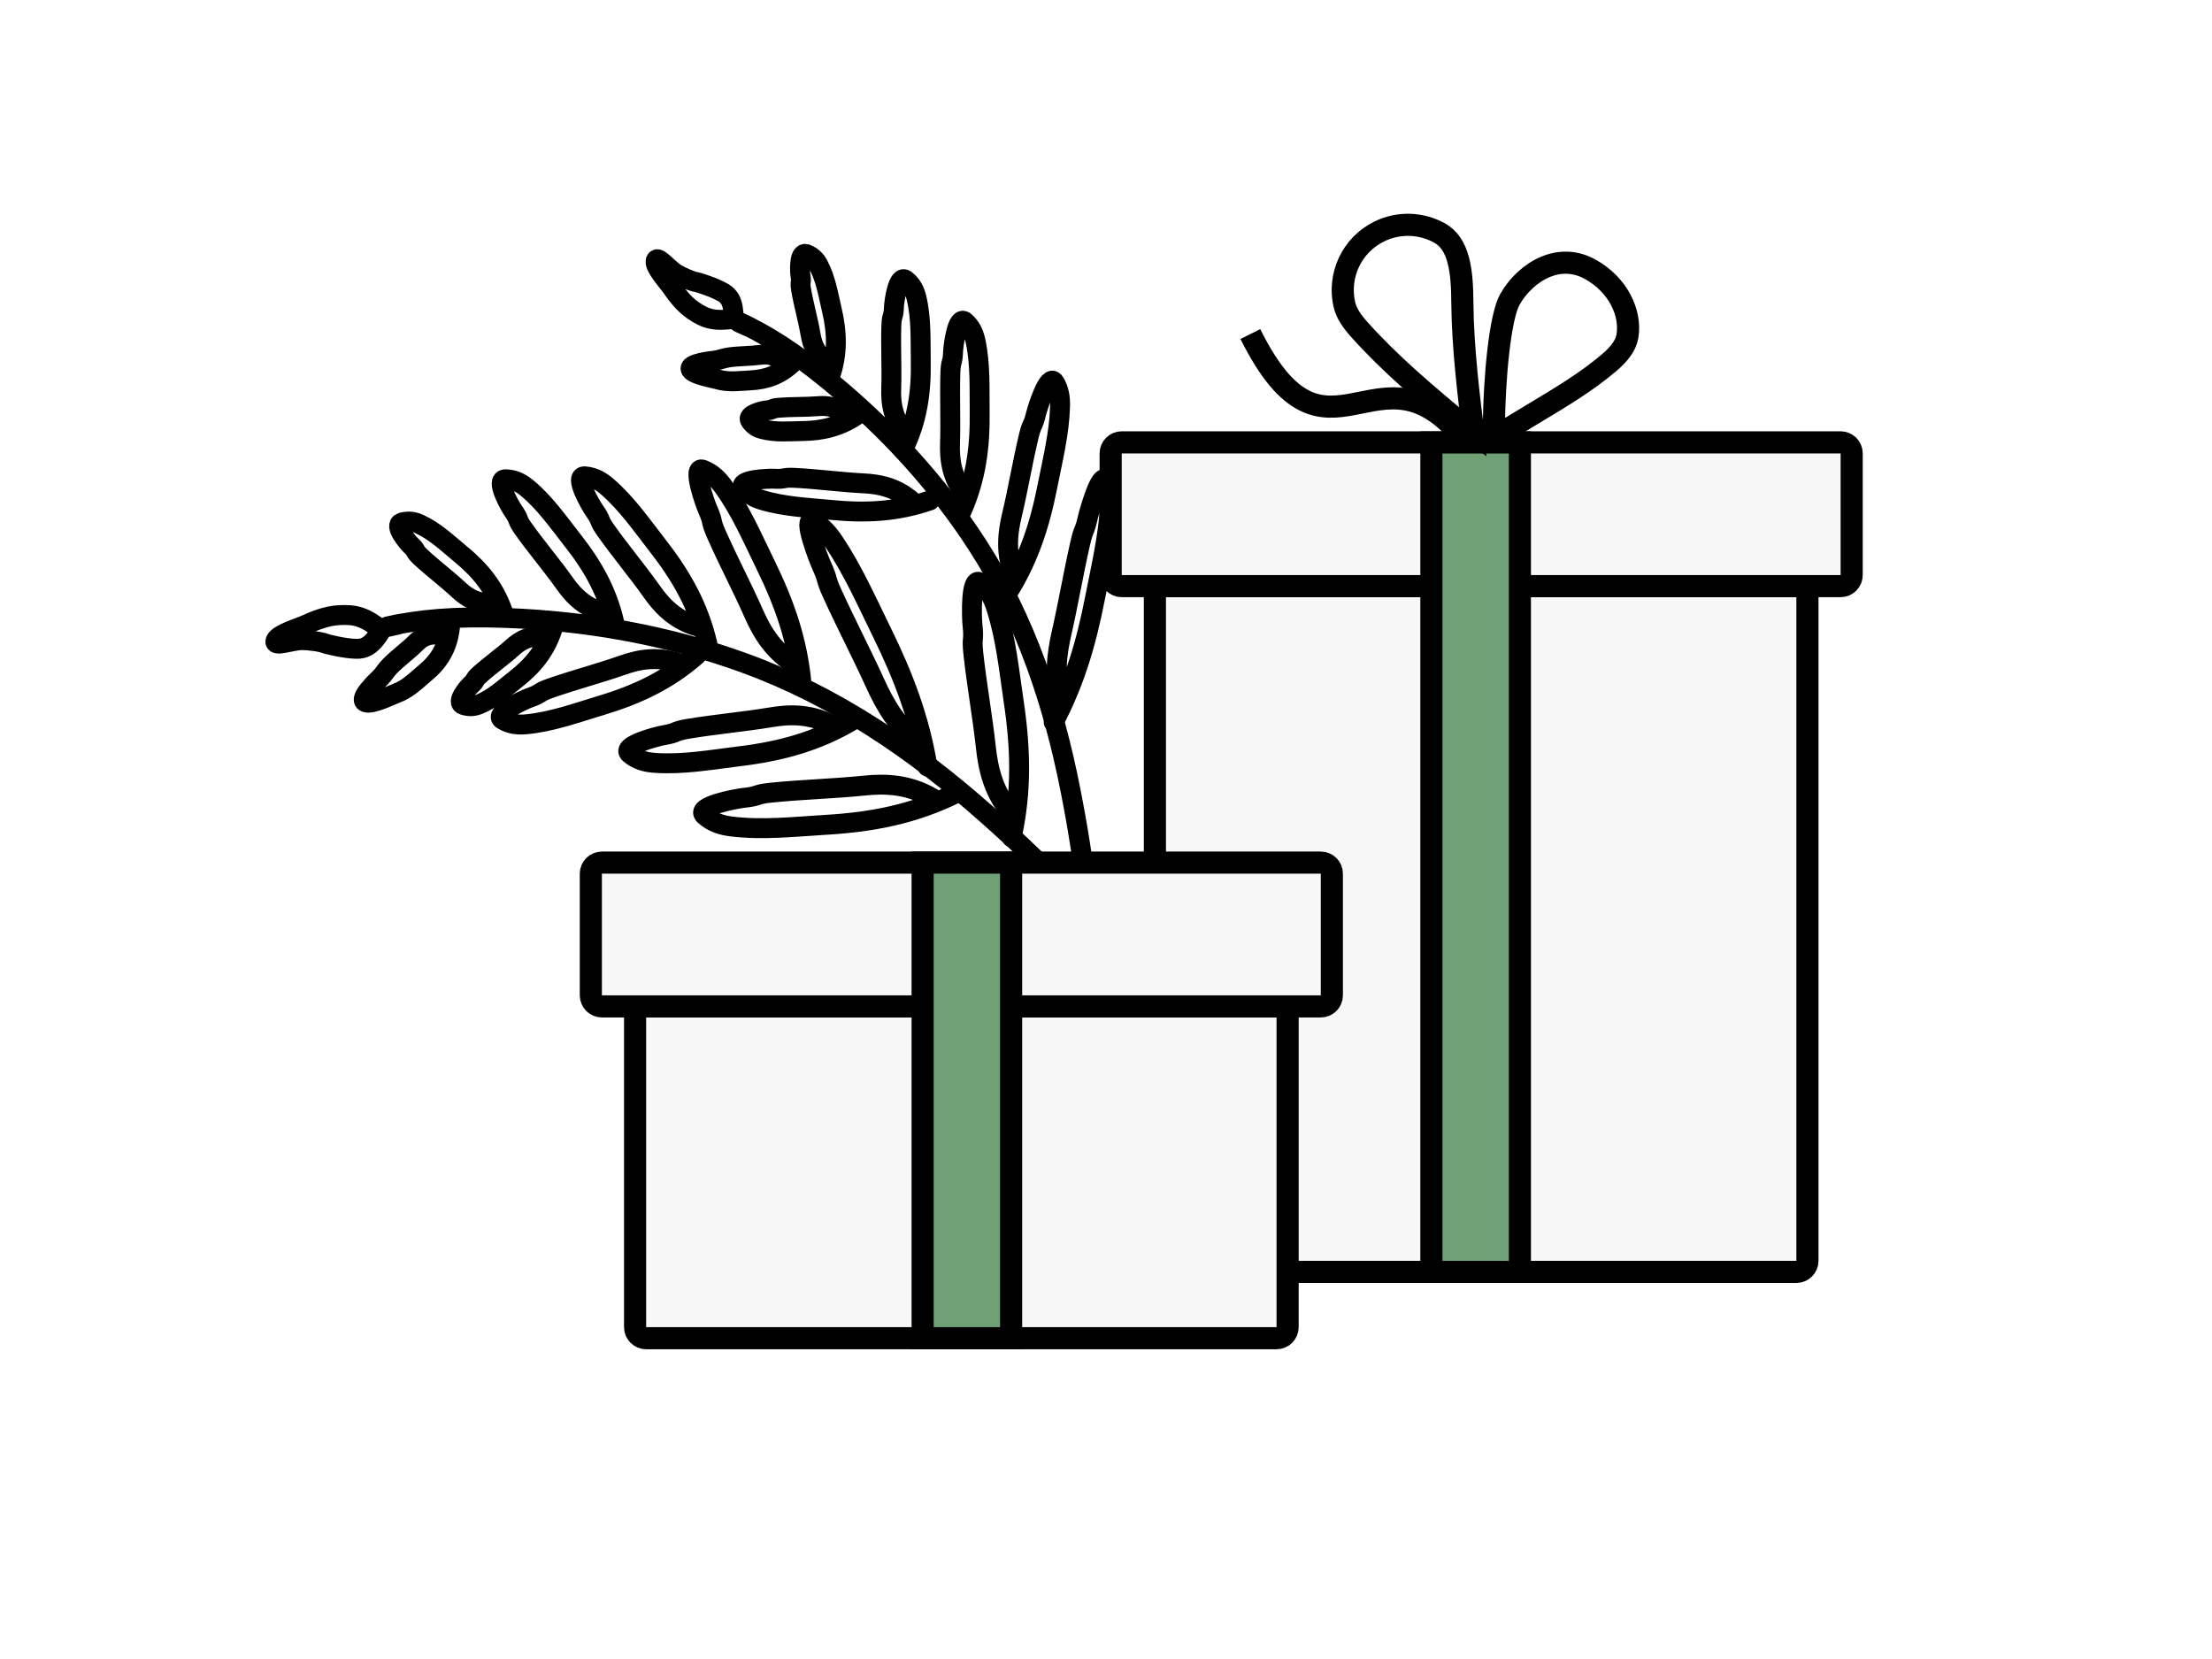
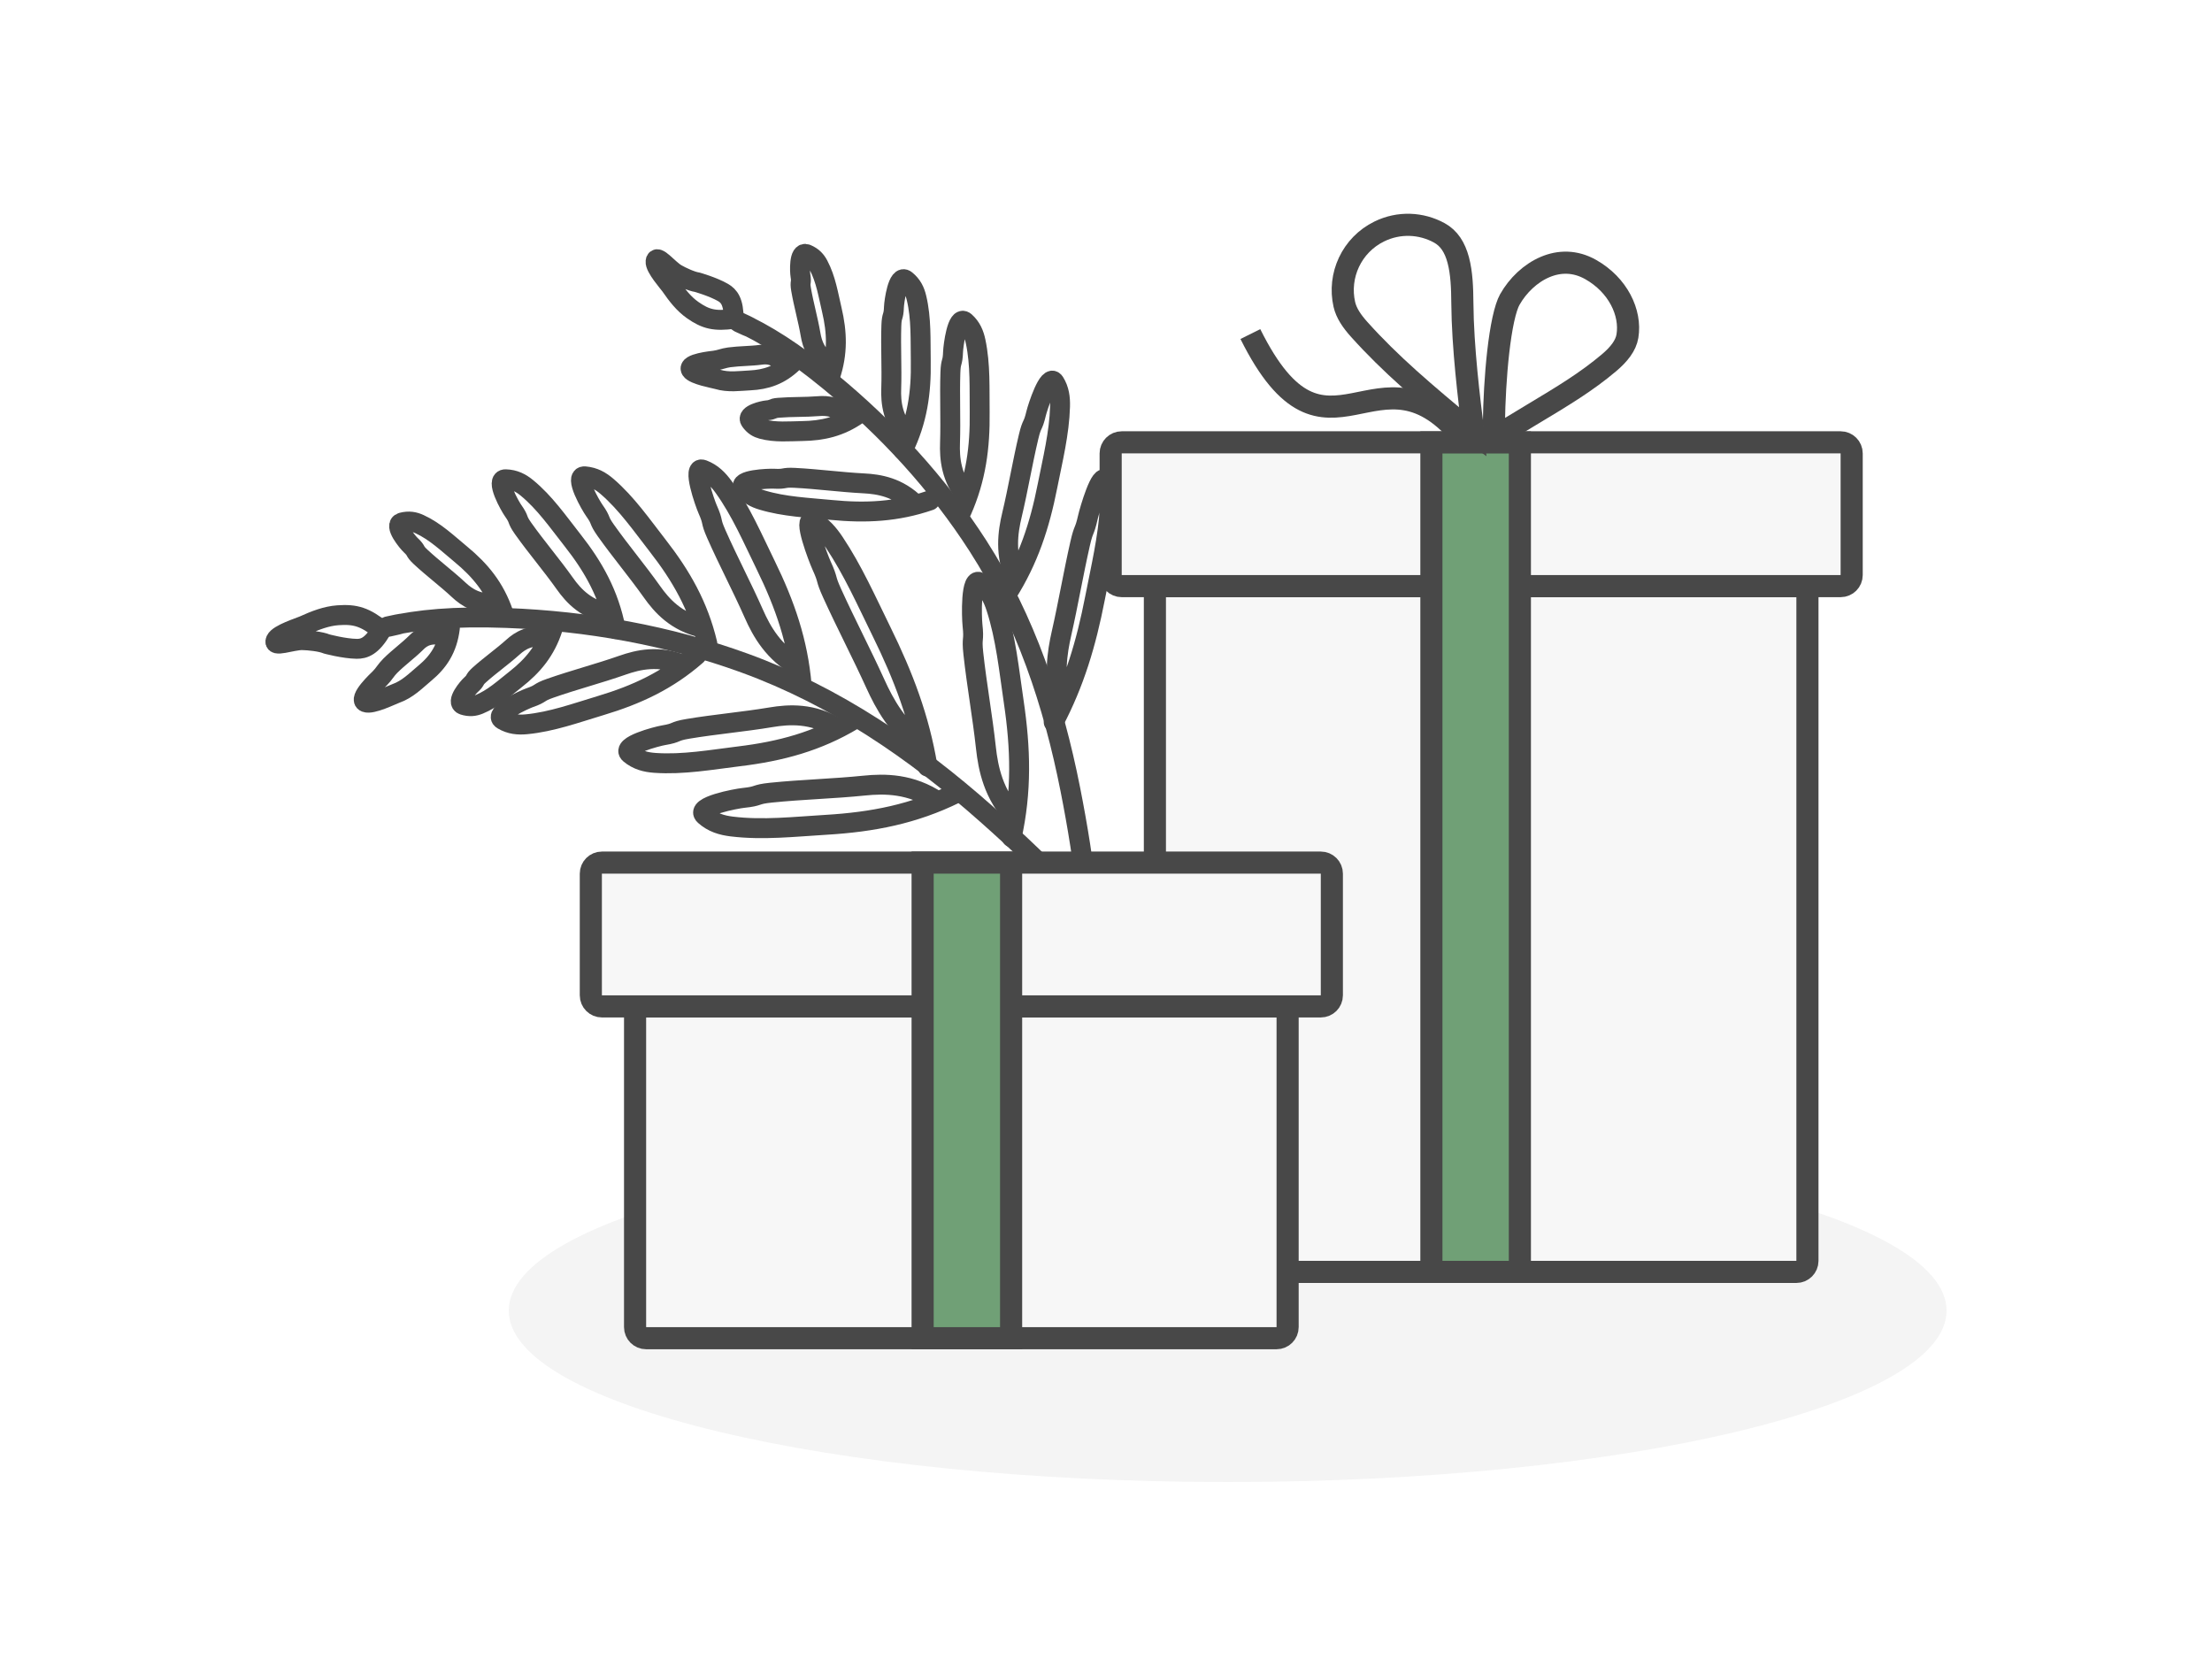
<svg xmlns="http://www.w3.org/2000/svg" width="200" height="150" viewBox="0 0 200 150" fill="none">
-   <rect x="-1" y="1" width="59" height="62" rx="1" transform="matrix(-1 0 0 1 162.421 52)" fill="#F7F7F7" stroke="black" stroke-width="2" />
-   <rect x="167.421" y="52.994" width="67" height="13" rx="1" transform="rotate(-180 167.421 52.9944)" fill="#F7F7F7" stroke="black" stroke-width="2" />
-   <rect x="137.421" y="40" width="75" height="8" transform="rotate(90 137.421 40)" fill="#70A076" stroke="black" stroke-width="2" />
-   <path d="M145.497 32.786C146.386 32.032 147.006 31.246 147.146 30.387C147.492 28.269 146.291 25.762 143.817 24.367C142.403 23.57 140.976 23.602 139.696 24.146C138.39 24.701 137.236 25.795 136.505 27.092C136.313 27.432 136.11 28.04 135.922 28.9C135.74 29.738 135.588 30.74 135.465 31.815C135.221 33.964 135.1 36.347 135.075 38.181C135.069 38.629 135.129 38.896 135.19 39.039C135.218 39.105 135.242 39.134 135.249 39.142C135.251 39.145 135.253 39.146 135.254 39.147C135.255 39.147 135.274 39.155 135.321 39.157C135.37 39.158 135.449 39.153 135.559 39.127C135.786 39.073 136.098 38.944 136.493 38.703C137.228 38.254 137.924 37.836 138.588 37.438C141.289 35.817 143.45 34.52 145.497 32.786Z" stroke="black" stroke-width="2" />
-   <path d="M122.901 29.793C122.226 29.041 121.728 28.31 121.55 27.526C120.957 24.919 122.206 22.153 124.71 20.928C126.497 20.054 128.509 20.165 130.134 21.053C131.02 21.538 131.545 22.374 131.85 23.517C132.16 24.68 132.211 26.044 132.221 27.424C132.252 31.418 132.832 36.105 133.192 38.958C133.203 39.038 133.21 39.112 133.216 39.18C133.123 39.114 133.022 39.036 132.91 38.944C128.761 35.502 125.727 32.939 122.901 29.793ZM133.2 39.71C133.2 39.71 133.2 39.71 133.2 39.709C133.2 39.71 133.2 39.71 133.2 39.71Z" stroke="black" stroke-width="2" />
-   <path d="M132.467 39.839C124.593 29.923 119.982 44.148 113.053 30.204" stroke="black" stroke-width="2" />
-   <path d="M106.439 94.631C105.835 93.108 105.172 91.638 104.272 90.26C100.202 84.028 94.739 78.522 89.202 73.613C82.706 67.853 75.534 62.945 67.335 59.958C60.45 57.451 53.099 56.147 45.786 55.874C40.983 55.694 37.882 56.014 35.051 56.635M35.051 56.635C38.083 55.97 34.294 56.923 35.051 56.635Z" stroke="black" stroke-width="1.8" stroke-linecap="round" stroke-linejoin="round" />
-   <path d="M91.467 75.707C92.391 71.545 92.288 67.692 91.655 63.433C91.236 60.606 90.948 57.664 90.064 54.939C89.776 54.05 89.388 53.285 88.654 52.695C87.713 51.939 87.863 55.904 87.927 56.492C88.098 58.056 87.834 57.515 88.006 59.092C88.319 61.956 88.831 64.754 89.143 67.613C89.345 69.457 89.813 71.855 91.801 73.944" stroke="black" stroke-width="1.8" stroke-linecap="round" stroke-linejoin="round" />
-   <path d="M86.416 71.735C82.618 73.605 78.895 74.326 74.669 74.577C71.864 74.744 68.977 75.074 66.17 74.73C65.254 74.618 64.436 74.375 63.712 73.728C62.784 72.899 66.624 72.204 67.202 72.145C68.741 71.988 68.165 71.826 69.717 71.668C72.535 71.38 75.331 71.317 78.144 71.03C79.958 70.846 82.362 70.822 84.795 72.467" stroke="black" stroke-width="1.8" stroke-linecap="round" stroke-linejoin="round" />
-   <path d="M77.163 65.083C73.883 67.048 70.594 67.924 66.824 68.384C64.322 68.69 61.756 69.154 59.219 68.977C58.391 68.92 57.642 68.733 56.95 68.161C56.065 67.428 59.459 66.568 59.974 66.482C61.342 66.253 60.816 66.13 62.195 65.899C64.701 65.48 67.203 65.272 69.705 64.854C71.318 64.584 73.47 64.434 75.759 65.858" stroke="black" stroke-width="1.8" stroke-linecap="round" stroke-linejoin="round" />
-   <path d="M83.861 69.309C83.139 64.961 81.702 61.164 79.698 57.091C78.368 54.388 77.104 51.539 75.437 49.047C74.894 48.234 74.314 47.568 73.518 47.158C72.498 46.634 74.011 50.529 74.269 51.097C74.956 52.608 74.554 52.135 75.246 53.658C76.504 56.424 77.897 59.076 79.153 61.837C79.962 63.617 81.18 65.884 83.509 67.481" stroke="black" stroke-width="1.8" stroke-linecap="round" stroke-linejoin="round" />
-   <path d="M72.483 61.968C72.145 58.036 70.978 54.668 69.228 51.091C68.066 48.717 66.989 46.204 65.443 44.052C64.939 43.35 64.38 42.785 63.562 42.473C62.514 42.073 63.753 45.527 63.974 46.027C64.563 47.358 64.176 46.956 64.77 48.298C65.847 50.735 67.082 53.057 68.158 55.49C68.851 57.058 69.936 59.041 72.289 60.319" stroke="black" stroke-width="1.8" stroke-linecap="round" stroke-linejoin="round" />
-   <path d="M62.978 59.232C60.37 61.52 57.579 62.815 54.291 63.801C52.108 64.456 49.895 65.265 47.603 65.485C46.855 65.557 46.157 65.499 45.447 65.08C44.538 64.543 47.426 63.248 47.871 63.092C49.055 62.677 48.566 62.644 49.759 62.226C51.926 61.466 54.124 60.901 56.288 60.142C57.683 59.653 59.579 59.194 61.851 60.151" stroke="black" stroke-width="1.8" stroke-linecap="round" stroke-linejoin="round" />
-   <path d="M63.954 58.194C63.14 54.771 61.591 52.062 59.45 49.316C58.029 47.494 56.673 45.526 54.906 43.999C54.329 43.501 53.717 43.139 52.884 43.069C51.817 42.98 53.447 45.746 53.724 46.136C54.459 47.174 54.035 46.914 54.776 47.96C56.124 49.861 57.61 51.618 58.955 53.514C59.822 54.738 61.12 56.23 63.562 56.772" stroke="black" stroke-width="1.8" stroke-linecap="round" stroke-linejoin="round" />
-   <path d="M55.667 56.873C55.048 53.726 53.685 51.28 51.753 48.828C50.47 47.201 49.258 45.435 47.627 44.1C47.094 43.665 46.522 43.358 45.721 43.334C44.695 43.303 46.133 45.798 46.381 46.148C47.04 47.078 46.643 46.857 47.308 47.795C48.516 49.498 49.864 51.061 51.069 52.761C51.847 53.858 53.027 55.184 55.358 55.568" stroke="black" stroke-width="1.8" stroke-linecap="round" stroke-linejoin="round" />
-   <path d="M49.982 56.794C49.323 58.838 48.175 60.203 46.615 61.427C45.581 62.239 44.587 63.167 43.321 63.686C42.907 63.856 42.474 63.925 41.895 63.739C41.154 63.5 42.359 62.119 42.562 61.938C43.1 61.455 42.799 61.508 43.342 61.021C44.327 60.137 45.405 59.386 46.389 58.503C47.024 57.933 47.965 57.306 49.671 57.628" stroke="black" stroke-width="1.8" stroke-linecap="round" stroke-linejoin="round" />
-   <path d="M45.519 55.458C44.738 53.151 43.427 51.565 41.66 50.108C40.488 49.141 39.359 48.049 37.935 47.392C37.47 47.177 36.985 47.072 36.344 47.241C35.522 47.457 36.897 49.065 37.127 49.279C37.739 49.849 37.401 49.77 38.017 50.344C39.137 51.388 40.356 52.29 41.474 53.332C42.194 54.004 43.257 54.76 45.153 54.514" stroke="black" stroke-width="1.8" stroke-linecap="round" stroke-linejoin="round" />
-   <path d="M30.554 55.627C32.145 55.513 33.015 55.787 34.487 56.967C33.618 58.428 32.931 58.675 32.246 58.664C31.094 58.646 29.523 58.221 29.523 58.221C29.029 58.005 27.922 57.887 27.341 57.877C26.4 57.863 24.608 58.592 24.934 57.878C25.189 57.32 27.106 56.725 27.447 56.57C28.49 56.096 29.499 55.703 30.554 55.627Z" stroke="black" stroke-width="1.8" stroke-linecap="round" stroke-linejoin="round" />
-   <path d="M40.676 56.788C40.445 58.661 39.633 59.849 38.412 60.866C37.602 61.542 36.851 62.33 35.771 62.708C35.419 62.831 33.627 63.727 33.054 63.499C32.32 63.207 34.177 61.491 34.331 61.337C34.742 60.928 34.878 60.602 35.292 60.191C36.043 59.442 36.905 58.829 37.655 58.082C38.138 57.6 38.896 57.091 40.542 57.548" stroke="black" stroke-width="1.8" stroke-linecap="round" stroke-linejoin="round" />
-   <path d="M97.686 96.186C98.089 94.745 98.419 93.309 98.527 91.81C99.014 85.029 98.086 78.007 96.775 71.376C95.237 63.597 92.736 56.064 88.426 49.36C84.808 43.73 80.184 38.719 75.019 34.477C71.626 31.691 69.195 30.209 66.794 29.096M66.794 29.096C69.365 30.288 66.084 28.886 66.794 29.096Z" stroke="black" stroke-width="1.8" stroke-linecap="round" stroke-linejoin="round" />
-   <path d="M95.271 65.295C97.15 61.735 98.205 58.18 99 54.111C99.528 51.411 100.183 48.64 100.349 45.907C100.404 45.016 100.351 44.211 99.998 43.473C99.546 42.528 98.493 46.197 98.367 46.752C98.031 48.23 98 47.664 97.661 49.154C97.046 51.86 96.593 54.558 95.979 57.26C95.584 59.002 95.216 61.323 96.026 63.772" stroke="black" stroke-width="1.8" stroke-linecap="round" stroke-linejoin="round" />
-   <path d="M91.058 53.668C92.986 50.622 94 47.528 94.705 43.96C95.173 41.592 95.779 39.17 95.845 36.751C95.867 35.961 95.773 35.242 95.351 34.563C94.81 33.693 93.801 36.888 93.685 37.374C93.377 38.667 93.319 38.162 93.008 39.465C92.444 41.833 92.058 44.203 91.495 46.567C91.132 48.091 90.825 50.132 91.828 52.361" stroke="black" stroke-width="1.8" stroke-linecap="round" stroke-linejoin="round" />
-   <path d="M84.07 45.25C81.074 46.282 78.266 46.41 75.145 46.105C73.074 45.903 70.923 45.821 68.91 45.213C68.253 45.015 67.683 44.724 67.228 44.124C66.646 43.355 69.536 43.261 69.966 43.283C71.11 43.343 70.707 43.145 71.861 43.205C73.956 43.313 76.009 43.596 78.1 43.704C79.449 43.774 81.21 44.041 82.799 45.638" stroke="black" stroke-width="1.8" stroke-linecap="round" stroke-linejoin="round" />
-   <path d="M86.945 46.209C88.245 43.27 88.617 40.444 88.578 37.264C88.552 35.154 88.654 32.973 88.214 30.886C88.07 30.205 87.826 29.604 87.258 29.093C86.532 28.438 86.188 31.35 86.173 31.787C86.134 32.948 85.969 32.524 85.93 33.695C85.859 35.821 85.968 37.92 85.897 40.043C85.851 41.411 85.97 43.214 87.445 44.958" stroke="black" stroke-width="1.8" stroke-linecap="round" stroke-linejoin="round" />
-   <path d="M81.65 40.667C82.94 38.037 83.302 35.505 83.252 32.654C83.219 30.762 83.314 28.808 82.866 26.936C82.72 26.325 82.473 25.785 81.904 25.325C81.176 24.736 80.841 27.345 80.828 27.736C80.793 28.777 80.627 28.396 80.592 29.446C80.528 31.351 80.644 33.233 80.581 35.136C80.54 36.363 80.665 37.979 82.146 39.547" stroke="black" stroke-width="1.8" stroke-linecap="round" stroke-linejoin="round" />
-   <path d="M77.56 37.467C75.951 38.588 74.362 38.946 72.552 38.973C71.35 38.992 70.115 39.117 68.907 38.794C68.513 38.689 68.16 38.5 67.842 38.044C67.435 37.461 69.075 37.123 69.322 37.103C69.981 37.05 69.732 36.922 70.396 36.868C71.601 36.77 72.8 36.82 74.004 36.722C74.78 36.659 75.811 36.723 76.873 37.901" stroke="black" stroke-width="1.8" stroke-linecap="round" stroke-linejoin="round" />
-   <path d="M75.055 34.027C75.762 31.918 75.686 30.04 75.207 28.005C74.889 26.653 74.672 25.236 74 23.97C73.781 23.557 73.487 23.213 72.927 22.981C72.21 22.684 72.321 24.613 72.37 24.896C72.499 25.648 72.298 25.404 72.428 26.163C72.665 27.54 73.052 28.87 73.289 30.245C73.441 31.132 73.796 32.27 75.311 33.139" stroke="black" stroke-width="1.8" stroke-linecap="round" stroke-linejoin="round" />
-   <path d="M62.623 28.033C63.816 28.869 64.627 29.062 66.334 28.828C66.338 27.275 65.915 26.759 65.373 26.447C64.462 25.92 63.032 25.517 63.032 25.517C62.543 25.454 61.62 25.028 61.16 24.763C60.416 24.333 59.353 22.921 59.274 23.634C59.212 24.191 60.436 25.556 60.63 25.837C61.225 26.698 61.832 27.479 62.623 28.033Z" stroke="black" stroke-width="1.8" stroke-linecap="round" stroke-linejoin="round" />
-   <path d="M71.722 32.744C70.51 33.92 69.261 34.321 67.812 34.393C66.85 34.441 65.869 34.597 64.878 34.3C64.555 34.202 62.761 33.895 62.475 33.44C62.107 32.858 64.405 32.632 64.602 32.606C65.126 32.535 65.407 32.381 65.935 32.31C66.895 32.181 67.86 32.203 68.818 32.075C69.436 31.992 70.267 32.032 71.201 33.201" stroke="black" stroke-width="1.8" stroke-linecap="round" stroke-linejoin="round" />
-   <rect x="57.421" y="90.994" width="59" height="30" rx="1" fill="#F7F7F7" stroke="black" stroke-width="2" />
-   <rect x="1" y="-1" width="67" height="13" rx="1" transform="matrix(1 0 0 -1 52.4207 89.9944)" fill="#F7F7F7" stroke="black" stroke-width="2" />
-   <rect x="1" y="1" width="43" height="8" transform="matrix(-4.37114e-08 1 1 4.37114e-08 82.4207 76.9944)" fill="#70A076" stroke="black" stroke-width="2" />
+   <ellipse cx="111" cy="118.5" rx="65" ry="15.5" fill="#F4F4F4" />
+   <rect x="-1" y="1" width="59" height="62" rx="1" transform="matrix(-1 0 0 1 162.421 52)" fill="#F7F7F7" stroke="#484848" stroke-width="2" />
+   <rect x="167.421" y="52.994" width="67" height="13" rx="1" transform="rotate(-180 167.421 52.9941)" fill="#F7F7F7" stroke="#484848" stroke-width="2" />
+   <rect x="137.421" y="40" width="75" height="8" transform="rotate(90 137.421 40)" fill="#70A076" stroke="#484848" stroke-width="2" />
+   <path d="M145.497 32.786C146.386 32.032 147.006 31.246 147.146 30.387C147.492 28.269 146.291 25.762 143.817 24.367C142.403 23.57 140.976 23.602 139.696 24.146C138.39 24.701 137.236 25.795 136.505 27.092C136.313 27.432 136.11 28.04 135.922 28.9C135.74 29.738 135.588 30.74 135.465 31.815C135.221 33.964 135.1 36.347 135.075 38.181C135.069 38.629 135.129 38.896 135.19 39.039C135.218 39.105 135.242 39.134 135.249 39.142C135.251 39.145 135.253 39.146 135.254 39.147C135.255 39.147 135.274 39.155 135.321 39.157C135.37 39.158 135.449 39.153 135.559 39.127C135.786 39.073 136.098 38.944 136.493 38.703C137.228 38.254 137.924 37.836 138.588 37.438C141.289 35.817 143.45 34.52 145.497 32.786Z" stroke="#484848" stroke-width="2" />
+   <path d="M122.901 29.792C122.226 29.041 121.728 28.31 121.55 27.525C120.957 24.919 122.206 22.153 124.71 20.928C126.497 20.054 128.509 20.165 130.134 21.053C131.02 21.538 131.545 22.374 131.85 23.516C132.16 24.68 132.211 26.043 132.221 27.424C132.252 31.417 132.832 36.105 133.192 38.957C133.203 39.038 133.21 39.112 133.216 39.18C133.123 39.114 133.022 39.035 132.91 38.943C128.761 35.502 125.727 32.938 122.901 29.792ZM133.2 39.71C133.2 39.71 133.2 39.709 133.2 39.709C133.2 39.709 133.2 39.71 133.2 39.71Z" stroke="#484848" stroke-width="2" />
+   <path d="M132.467 39.839C124.593 29.923 119.982 44.148 113.053 30.204" stroke="#484848" stroke-width="2" />
+   <path d="M106.439 94.631C105.835 93.108 105.172 91.638 104.272 90.26C100.202 84.028 94.739 78.522 89.202 73.613C82.706 67.853 75.534 62.945 67.335 59.958C60.45 57.451 53.099 56.147 45.786 55.874C40.983 55.694 37.882 56.014 35.051 56.635M35.051 56.635C38.083 55.97 34.294 56.923 35.051 56.635Z" stroke="#484848" stroke-width="1.8" stroke-linecap="round" stroke-linejoin="round" />
+   <path d="M91.467 75.707C92.391 71.545 92.288 67.692 91.655 63.433C91.236 60.606 90.948 57.664 90.064 54.939C89.776 54.05 89.388 53.285 88.654 52.695C87.713 51.94 87.863 55.904 87.927 56.492C88.098 58.056 87.834 57.516 88.006 59.093C88.319 61.957 88.831 64.754 89.143 67.613C89.345 69.457 89.813 71.855 91.801 73.944" stroke="#484848" stroke-width="1.8" stroke-linecap="round" stroke-linejoin="round" />
+   <path d="M86.416 71.735C82.618 73.605 78.895 74.326 74.669 74.577C71.864 74.744 68.977 75.074 66.17 74.73C65.254 74.618 64.436 74.375 63.712 73.728C62.784 72.899 66.624 72.204 67.202 72.145C68.741 71.988 68.165 71.826 69.717 71.668C72.535 71.38 75.331 71.317 78.144 71.03C79.958 70.846 82.362 70.822 84.795 72.467" stroke="#484848" stroke-width="1.8" stroke-linecap="round" stroke-linejoin="round" />
+   <path d="M77.163 65.082C73.883 67.048 70.594 67.924 66.824 68.384C64.322 68.689 61.756 69.154 59.219 68.977C58.391 68.919 57.642 68.733 56.95 68.161C56.065 67.427 59.459 66.568 59.974 66.482C61.342 66.253 60.816 66.13 62.196 65.899C64.701 65.48 67.203 65.272 69.705 64.853C71.318 64.583 73.47 64.434 75.759 65.858" stroke="#484848" stroke-width="1.8" stroke-linecap="round" stroke-linejoin="round" />
+   <path d="M83.861 69.309C83.139 64.961 81.702 61.164 79.698 57.091C78.368 54.388 77.104 51.539 75.437 49.047C74.894 48.234 74.314 47.568 73.518 47.158C72.498 46.634 74.011 50.529 74.269 51.097C74.956 52.608 74.554 52.135 75.246 53.658C76.504 56.424 77.897 59.076 79.153 61.837C79.962 63.617 81.18 65.884 83.509 67.481" stroke="#484848" stroke-width="1.8" stroke-linecap="round" stroke-linejoin="round" />
+   <path d="M72.483 61.968C72.145 58.036 70.978 54.667 69.228 51.091C68.066 48.717 66.989 46.204 65.443 44.052C64.938 43.349 64.38 42.785 63.562 42.473C62.514 42.073 63.753 45.526 63.974 46.027C64.563 47.358 64.176 46.956 64.77 48.298C65.847 50.735 67.082 53.057 68.158 55.489C68.851 57.058 69.936 59.041 72.288 60.319" stroke="#484848" stroke-width="1.8" stroke-linecap="round" stroke-linejoin="round" />
+   <path d="M62.978 59.232C60.37 61.52 57.579 62.815 54.291 63.801C52.108 64.456 49.895 65.265 47.602 65.485C46.855 65.557 46.156 65.499 45.447 65.08C44.538 64.543 47.426 63.248 47.871 63.092C49.055 62.677 48.565 62.644 49.759 62.226C51.926 61.466 54.124 60.901 56.288 60.142C57.683 59.653 59.579 59.194 61.851 60.151" stroke="#484848" stroke-width="1.8" stroke-linecap="round" stroke-linejoin="round" />
+   <path d="M63.954 58.194C63.14 54.77 61.591 52.062 59.45 49.316C58.029 47.493 56.673 45.525 54.906 43.999C54.329 43.5 53.717 43.139 52.884 43.069C51.817 42.98 53.447 45.746 53.724 46.136C54.459 47.174 54.035 46.914 54.776 47.96C56.124 49.86 57.61 51.617 58.955 53.514C59.822 54.738 61.12 56.23 63.562 56.771" stroke="#484848" stroke-width="1.8" stroke-linecap="round" stroke-linejoin="round" />
+   <path d="M55.667 56.873C55.048 53.726 53.685 51.28 51.753 48.828C50.47 47.201 49.258 45.435 47.627 44.1C47.094 43.665 46.522 43.358 45.721 43.334C44.695 43.303 46.133 45.798 46.381 46.148C47.04 47.078 46.643 46.857 47.308 47.795C48.516 49.498 49.864 51.061 51.069 52.761C51.847 53.858 53.027 55.184 55.358 55.568" stroke="#484848" stroke-width="1.8" stroke-linecap="round" stroke-linejoin="round" />
+   <path d="M49.982 56.794C49.323 58.839 48.175 60.203 46.615 61.427C45.581 62.24 44.587 63.167 43.321 63.686C42.907 63.856 42.474 63.925 41.895 63.739C41.154 63.5 42.359 62.12 42.562 61.938C43.1 61.455 42.799 61.509 43.341 61.022C44.327 60.137 45.405 59.386 46.389 58.503C47.024 57.934 47.965 57.306 49.671 57.629" stroke="#484848" stroke-width="1.8" stroke-linecap="round" stroke-linejoin="round" />
+   <path d="M45.519 55.458C44.738 53.151 43.427 51.565 41.66 50.108C40.488 49.141 39.359 48.049 37.935 47.392C37.47 47.177 36.985 47.072 36.344 47.241C35.522 47.457 36.897 49.065 37.127 49.279C37.739 49.849 37.401 49.77 38.018 50.344C39.137 51.388 40.356 52.29 41.474 53.332C42.194 54.004 43.258 54.76 45.153 54.514" stroke="#484848" stroke-width="1.8" stroke-linecap="round" stroke-linejoin="round" />
+   <path d="M30.554 55.628C32.145 55.513 33.015 55.788 34.487 56.967C33.618 58.429 32.931 58.675 32.246 58.664C31.094 58.646 29.523 58.221 29.523 58.221C29.029 58.006 27.922 57.887 27.341 57.878C26.4 57.863 24.608 58.593 24.934 57.878C25.189 57.32 27.106 56.725 27.447 56.57C28.49 56.096 29.499 55.704 30.554 55.628Z" stroke="#484848" stroke-width="1.8" stroke-linecap="round" stroke-linejoin="round" />
+   <path d="M40.676 56.788C40.445 58.661 39.633 59.849 38.412 60.866C37.602 61.542 36.851 62.33 35.771 62.708C35.419 62.831 33.627 63.727 33.054 63.499C32.32 63.207 34.177 61.491 34.331 61.337C34.741 60.928 34.878 60.602 35.292 60.191C36.043 59.442 36.905 58.829 37.655 58.082C38.138 57.6 38.895 57.091 40.542 57.548" stroke="#484848" stroke-width="1.8" stroke-linecap="round" stroke-linejoin="round" />
+   <path d="M97.686 96.185C98.089 94.745 98.419 93.309 98.527 91.81C99.014 85.029 98.086 78.007 96.775 71.376C95.237 63.597 92.736 56.064 88.426 49.36C84.808 43.73 80.184 38.719 75.019 34.477C71.626 31.691 69.195 30.209 66.794 29.096M66.794 29.096C69.365 30.288 66.084 28.886 66.794 29.096Z" stroke="#484848" stroke-width="1.8" stroke-linecap="round" stroke-linejoin="round" />
+   <path d="M95.271 65.295C97.15 61.735 98.205 58.18 99 54.111C99.528 51.41 100.183 48.64 100.349 45.907C100.404 45.016 100.351 44.211 99.998 43.473C99.546 42.527 98.493 46.196 98.367 46.752C98.031 48.23 98 47.664 97.661 49.154C97.046 51.86 96.593 54.558 95.979 57.259C95.584 59.001 95.216 61.323 96.026 63.771" stroke="#484848" stroke-width="1.8" stroke-linecap="round" stroke-linejoin="round" />
+   <path d="M91.058 53.668C92.986 50.622 94 47.528 94.705 43.96C95.173 41.592 95.779 39.17 95.845 36.75C95.867 35.961 95.773 35.242 95.351 34.563C94.81 33.693 93.801 36.888 93.685 37.374C93.377 38.667 93.319 38.162 93.008 39.465C92.444 41.832 92.058 44.203 91.495 46.566C91.132 48.09 90.825 50.131 91.828 52.361" stroke="#484848" stroke-width="1.8" stroke-linecap="round" stroke-linejoin="round" />
+   <path d="M84.07 45.25C81.074 46.282 78.266 46.41 75.145 46.105C73.074 45.903 70.923 45.821 68.91 45.213C68.253 45.015 67.683 44.724 67.228 44.124C66.646 43.355 69.536 43.261 69.966 43.283C71.11 43.343 70.707 43.145 71.861 43.205C73.956 43.313 76.009 43.596 78.1 43.704C79.449 43.774 81.21 44.041 82.799 45.638" stroke="#484848" stroke-width="1.8" stroke-linecap="round" stroke-linejoin="round" />
+   <path d="M86.945 46.208C88.245 43.27 88.617 40.444 88.578 37.264C88.552 35.153 88.654 32.973 88.214 30.886C88.07 30.205 87.826 29.604 87.258 29.093C86.532 28.438 86.188 31.35 86.173 31.786C86.134 32.948 85.969 32.524 85.93 33.695C85.859 35.821 85.968 37.92 85.897 40.042C85.851 41.411 85.97 43.214 87.445 44.958" stroke="#484848" stroke-width="1.8" stroke-linecap="round" stroke-linejoin="round" />
+   <path d="M81.65 40.666C82.94 38.036 83.302 35.505 83.252 32.654C83.219 30.762 83.314 28.808 82.866 26.936C82.72 26.325 82.473 25.785 81.904 25.325C81.176 24.735 80.841 27.344 80.828 27.736C80.793 28.776 80.627 28.396 80.592 29.445C80.528 31.351 80.644 33.233 80.581 35.136C80.54 36.362 80.665 37.979 82.146 39.547" stroke="#484848" stroke-width="1.8" stroke-linecap="round" stroke-linejoin="round" />
+   <path d="M77.56 37.466C75.951 38.588 74.362 38.945 72.552 38.973C71.35 38.991 70.115 39.116 68.907 38.794C68.513 38.688 68.16 38.499 67.842 38.044C67.435 37.46 69.075 37.123 69.322 37.103C69.981 37.049 69.732 36.922 70.396 36.868C71.601 36.77 72.8 36.82 74.004 36.722C74.78 36.659 75.811 36.722 76.873 37.9" stroke="#484848" stroke-width="1.8" stroke-linecap="round" stroke-linejoin="round" />
+   <path d="M75.055 34.027C75.762 31.918 75.686 30.04 75.207 28.004C74.889 26.653 74.672 25.235 74 23.97C73.781 23.557 73.487 23.213 72.927 22.981C72.21 22.684 72.321 24.613 72.37 24.895C72.499 25.648 72.298 25.404 72.428 26.163C72.665 27.54 73.053 28.87 73.289 30.245C73.441 31.132 73.796 32.27 75.311 33.138" stroke="#484848" stroke-width="1.8" stroke-linecap="round" stroke-linejoin="round" />
+   <path d="M62.623 28.033C63.816 28.869 64.627 29.062 66.334 28.828C66.338 27.275 65.915 26.759 65.373 26.447C64.462 25.92 63.032 25.517 63.032 25.517C62.544 25.454 61.62 25.028 61.16 24.762C60.416 24.333 59.353 22.921 59.274 23.634C59.212 24.19 60.436 25.556 60.63 25.837C61.225 26.698 61.832 27.478 62.623 28.033Z" stroke="#484848" stroke-width="1.8" stroke-linecap="round" stroke-linejoin="round" />
+   <path d="M71.722 32.743C70.51 33.92 69.261 34.321 67.812 34.393C66.85 34.44 65.869 34.597 64.878 34.299C64.555 34.202 62.761 33.894 62.475 33.44C62.107 32.858 64.405 32.632 64.602 32.605C65.126 32.535 65.407 32.38 65.935 32.309C66.895 32.181 67.86 32.203 68.818 32.074C69.436 31.991 70.267 32.031 71.201 33.2" stroke="#484848" stroke-width="1.8" stroke-linecap="round" stroke-linejoin="round" />
+   <rect x="57.421" y="90.994" width="59" height="30" rx="1" fill="#F7F7F7" stroke="#484848" stroke-width="2" />
+   <rect x="1" y="-1" width="67" height="13" rx="1" transform="matrix(1 0 0 -1 52.4207 89.9941)" fill="#F7F7F7" stroke="#484848" stroke-width="2" />
+   <rect x="1" y="1" width="43" height="8" transform="matrix(-4.37114e-08 1 1 4.37114e-08 82.4207 76.9941)" fill="#70A076" stroke="#484848" stroke-width="2" />
</svg>
